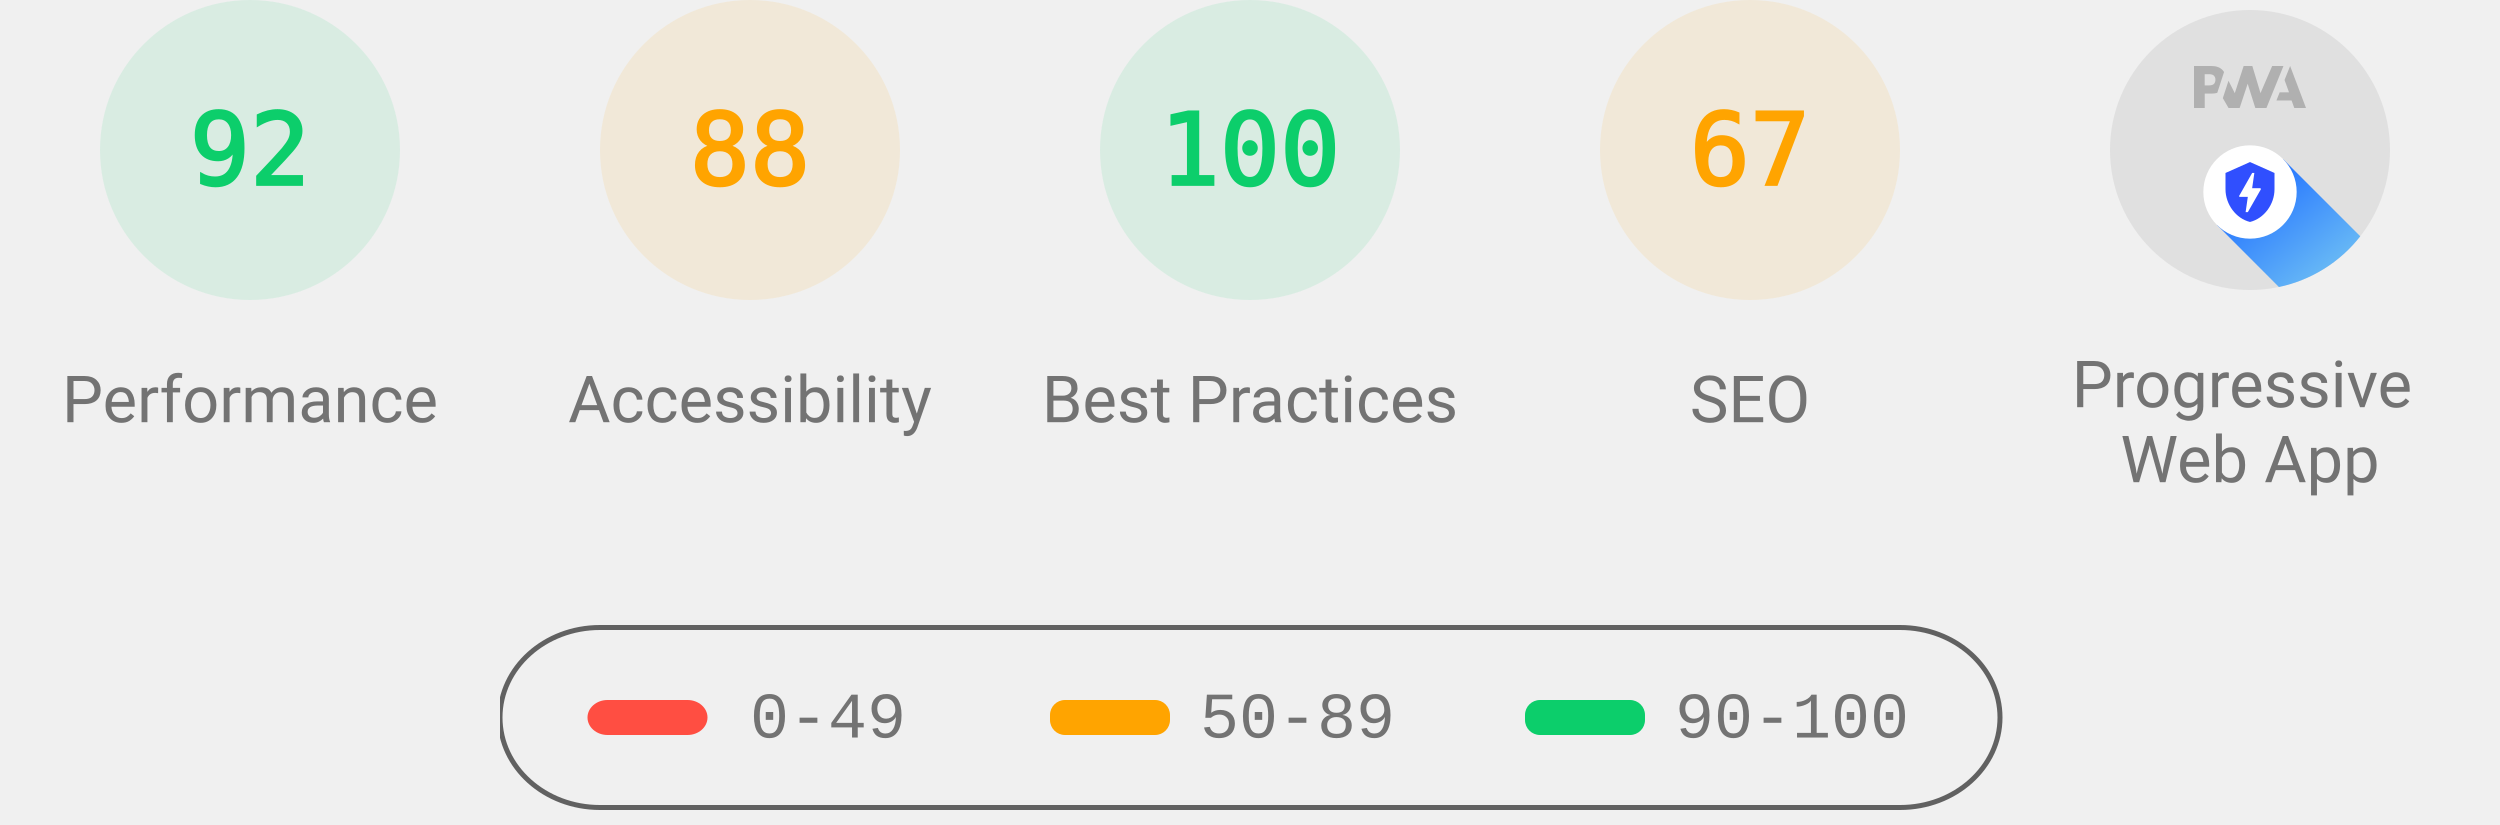
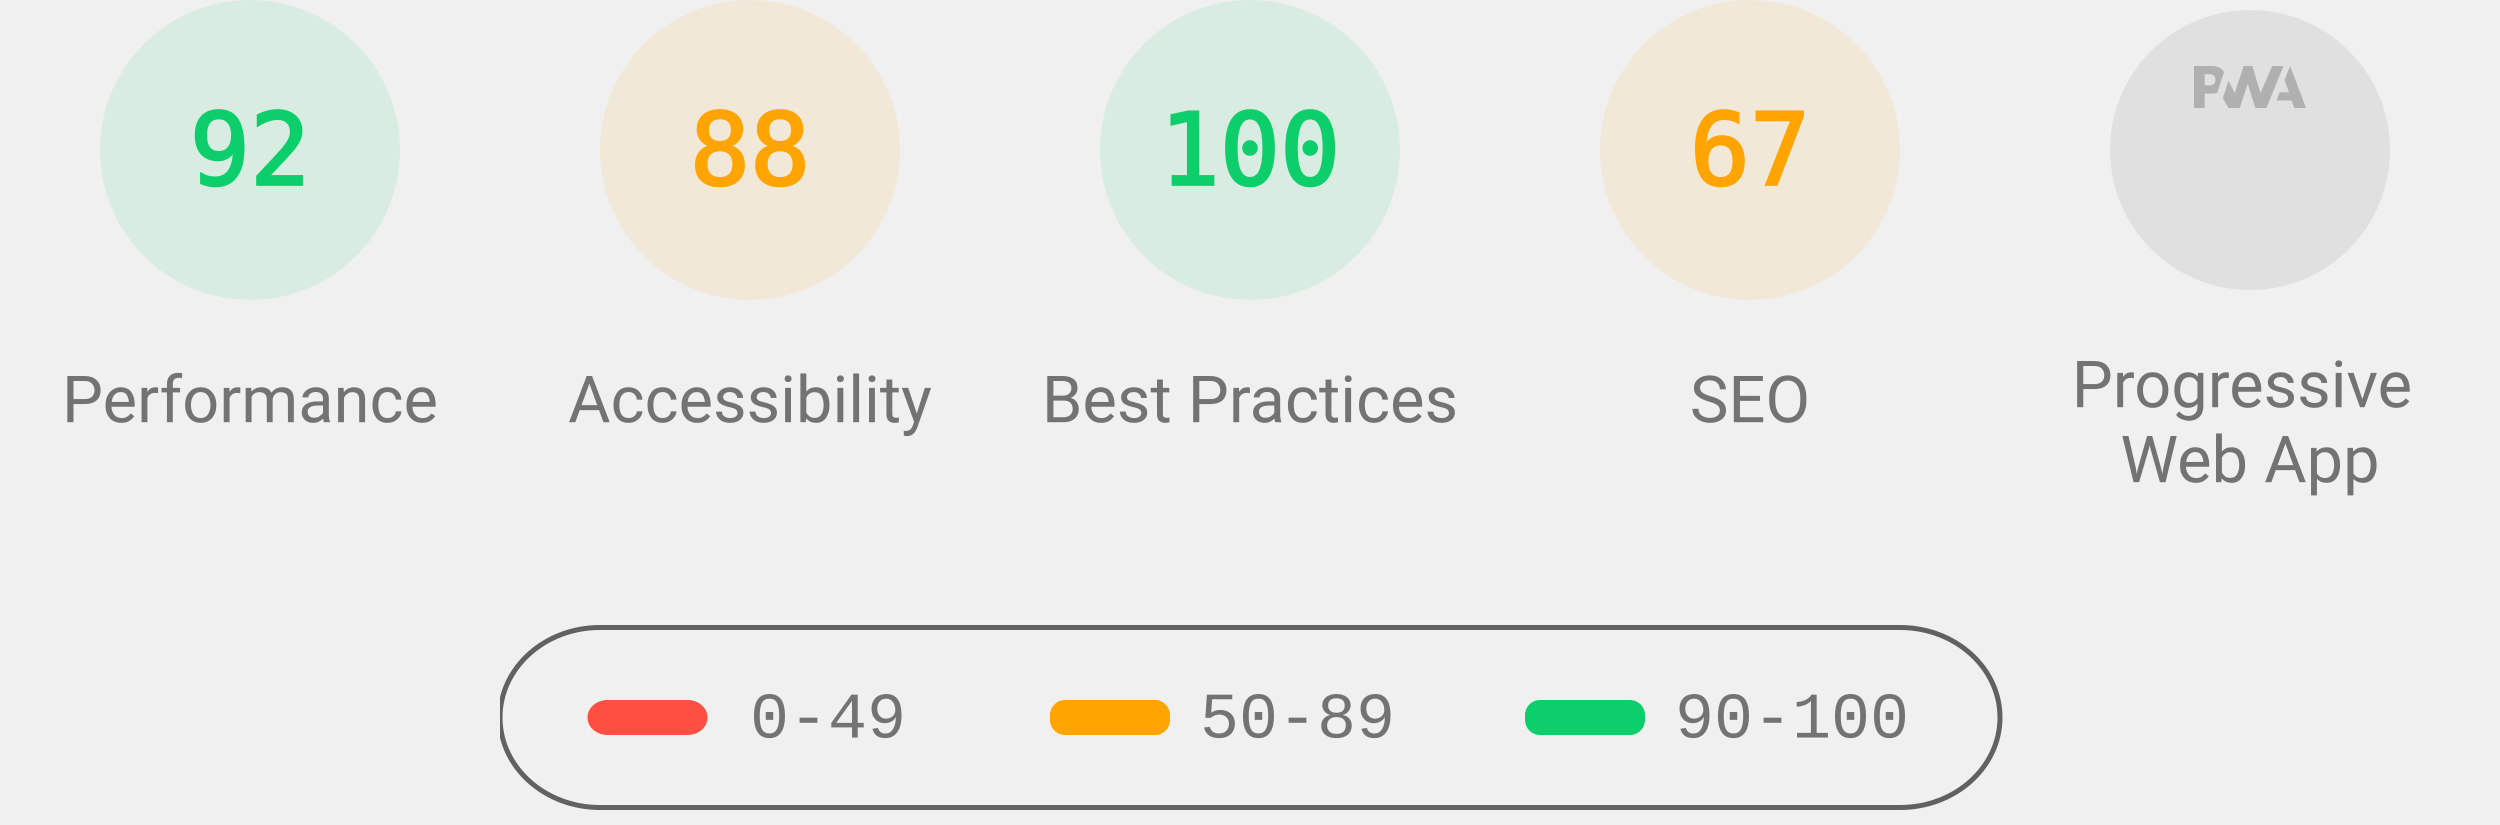
<svg xmlns="http://www.w3.org/2000/svg" class="theme--agnostic" fill="none" width="1000" height="330">
  <style>
			.gauge-base {
				opacity: 0.1
			}

			.gauge-arc {
				fill: none;
				animation-delay: 250ms;
				stroke-linecap: round;
				transform: rotate(-90deg);
				transform-origin: 100px 60px;
				animation: load-gauge 1s ease forwards
			}

			.guage-text {
				font-size: 40px;
				font-family: monospace;
				text-align: center
			}

			.guage-red {
				color: #ff4e42;
				fill: #ff4e42;
				stroke: #ff4e42
			}
			.guage-orange {
				color: #ffa400;
				fill: #ffa400;
				stroke: #ffa400
			}
			.guage-green {
				color: #0cce6b;
				fill: #0cce6b;
				stroke: #0cce6b
			}
			.theme--agnostic .guage-undefined {
				color: #5c5c5c;
				fill: #5c5c5c;
				stroke: #5c5c5c
			}
			.theme--light .guage-undefined {
				color: #1e1e1e;
				fill: #1e1e1e;
				stroke: #1e1e1e
			}
			.theme--dark .guage-undefined {
				color: #f5f5f5;
				fill: #f5f5f5;
				stroke: #f5f5f5
			}

			.guage-title {
				stroke: none;
				font-size: 26px;
				line-height: 26px;
				font-family: Roboto, Halvetica, Arial, sans-serif
			}
			.metric.guage-title {
				font-family: 'Courier New', Courier, monospace
			}
			.theme--agnostic .guage-title {
				color: #737373;
				fill: #737373
			}
			.theme--light .guage-title {
				color: #212121;
				fill: #212121
			}
			.theme--dark .guage-title {
				color: #f5f5f5;
				fill: #f5f5f5
			}

			@keyframes load-gauge {
				from {
					stroke-dasharray: 0 352.858
				}
			}
			.lh-gauge--pwa__disc {
				fill: #e0e0e0
			}
			.lh-gauge--pwa__logo {
				position: relative;
				fill: #b0b0b0
			}
			.lh-gauge--pwa__invisible {
				display: none
			}
			.lh-gauge--pwa__visible {
				display: inline
			}
			.guage-invisible {
				display: none
			}
			.lh-gauge--pwa__logo--primary-color {
				fill: #304ffe
			}
			.theme--agnostic .lh-gauge--pwa__logo--secondary-color {
				fill: #787878
			}
			.theme--light .lh-gauge--pwa__logo--secondary-color {
				fill: #3d3d3d
			}
			.theme--dark .lh-gauge--pwa__logo--secondary-color {
				fill: #d8b6b6
			}
			.theme--light #svg_2 {
				stroke: #00000022
			}
			.theme--agnostic #svg_2 {
				stroke: #616161
			}
			.theme--light #svg_2 {
				stroke: #00000022
			}
			.theme--dark #svg_2 {
				stroke: #f5f5f566
			}
		</style>
  <svg class="guage-div guage-perf guage-green" viewBox="0 0 200 200" width="200" height="200" x="0" y="0">
    <circle class="gauge-base" r="56" cx="100" cy="60" stroke-width="8" />
    <circle class="gauge-arc guage-arc-1" r="56" cx="100" cy="60" stroke-width="8" style="stroke-dasharray: 323.709, 351.858;" />
    <text class="guage-text" x="100px" y="60px" alignment-baseline="central" dominant-baseline="central" text-anchor="middle">92</text>
    <text class="guage-title" x="100px" y="160px" alignment-baseline="central" dominant-baseline="central" text-anchor="middle">Performance</text>
  </svg>,<svg class="guage-div guage-perf guage-orange" viewBox="0 0 200 200" width="200" height="200" x="200" y="0">
    <circle class="gauge-base" r="56" cx="100" cy="60" stroke-width="8" />
    <circle class="gauge-arc guage-arc-1" r="56" cx="100" cy="60" stroke-width="8" style="stroke-dasharray: 309.635, 351.858;" />
    <text class="guage-text" x="100px" y="60px" alignment-baseline="central" dominant-baseline="central" text-anchor="middle">88</text>
    <text class="guage-title" x="100px" y="160px" alignment-baseline="central" dominant-baseline="central" text-anchor="middle">Accessibility</text>
  </svg>,<svg class="guage-div guage-perf guage-green" viewBox="0 0 200 200" width="200" height="200" x="400" y="0">
    <circle class="gauge-base" r="56" cx="100" cy="60" stroke-width="8" />
    <circle class="gauge-arc guage-arc-1" r="56" cx="100" cy="60" stroke-width="8" style="stroke-dasharray: 351.858, 351.858;" />
    <text class="guage-text" x="100px" y="60px" alignment-baseline="central" dominant-baseline="central" text-anchor="middle">100</text>
    <text class="guage-title" x="100px" y="160px" alignment-baseline="central" dominant-baseline="central" text-anchor="middle">Best Practices</text>
  </svg>,<svg class="guage-div guage-perf guage-orange" viewBox="0 0 200 200" width="200" height="200" x="600" y="0">
    <circle class="gauge-base" r="56" cx="100" cy="60" stroke-width="8" />
    <circle class="gauge-arc guage-arc-1" r="56" cx="100" cy="60" stroke-width="8" style="stroke-dasharray: 235.745, 351.858;" />
    <text class="guage-text" x="100px" y="60px" alignment-baseline="central" dominant-baseline="central" text-anchor="middle">67</text>
    <text class="guage-title" x="100px" y="160px" alignment-baseline="central" dominant-baseline="central" text-anchor="middle">SEO</text>
  </svg>,<svg class="guage-div guage-pwa" viewBox="0 0 200 200" width="200" height="200" x="800" y="0">
    <svg viewBox="0 0 60 60" width="112" height="112" x="44" y="4">
      <defs>
        <linearGradient id="lh-gauge--pwa__check-circle__gradient-0" x1="50%" y1="0%" x2="50%" y2="100%">
          <stop stop-color="#00C852" offset="0%" />
          <stop stop-color="#009688" offset="100%" />
        </linearGradient>
        <linearGradient id="lh-gauge--pwa__installable__shadow-gradient-0" x1="76.056%" x2="24.111%" y1="82.995%" y2="24.735%">
          <stop stop-color="#A5D6A7" offset="0%" />
          <stop stop-color="#80CBC4" offset="100%" />
        </linearGradient>
        <linearGradient id="lh-gauge--pwa__fast-reliable__shadow-gradient-0" x1="76.056%" y1="82.995%" x2="25.678%" y2="26.493%">
          <stop stop-color="#64B5F6" offset="0%" />
          <stop stop-color="#2979FF" offset="100%" />
        </linearGradient>
        <g id="lh-gauge--pwa__fast-reliable-badge-0">
          <circle fill="#FFFFFF" cx="10" cy="10" r="10" />
          <path fill="#304FFE" d="M10 3.58l5.25 2.34v3.5c0 3.23-2.24 6.26-5.25 7-3.01-.74-5.25-3.77-5.25-7v-3.5L10 3.58zm-.47 10.74l2.76-4.83.03-.07c.04-.08 0-.24-.22-.24h-1.64l.47-3.26h-.47l-2.7 4.77c-.02.01.05-.1-.04.05-.09.16-.1.31.18.31h1.63l-.47 3.27h.47z" />
        </g>
        <g id="lh-gauge--pwa__installable-badge-0">
          <circle fill="#FFFFFF" cx="10" cy="10" r="10" />
          <path fill="#009688" d="M10 4.167A5.835 5.835 0 0 0 4.167 10 5.835 5.835 0 0 0 10 15.833 5.835 5.835 0 0 0 15.833 10 5.835 5.835 0 0 0 10 4.167zm2.917 6.416h-2.334v2.334H9.417v-2.334H7.083V9.417h2.334V7.083h1.166v2.334h2.334v1.166z" />
        </g>
      </defs>
      <g stroke="none" fill-rule="nonzero">
        <circle class="lh-gauge--pwa__disc" cx="30" cy="30" r="30" />
        <g class="lh-gauge--pwa__logo">
          <path d="M35.66 19.39l.7-1.75h2L37.4 15 38.6 12l3.4 9h-2.51l-.58-1.61z" />
          <path d="M33.52 21l3.65-9h-2.42l-2.5 5.82L30.5 12h-1.86l-1.9 5.82-1.35-2.65-1.21 3.72L25.4 21h2.38l1.72-5.2 1.64 5.2z" />
          <path fill-rule="nonzero" d="M20.3 17.91h1.48c.45 0 .85-.05 1.2-.15l.39-1.18 1.07-3.3a2.64 2.64 0 0 0-.28-.37c-.55-.6-1.36-.91-2.42-.91H18v9h2.3V17.9zm1.96-3.84c.22.22.33.5.33.87 0 .36-.1.65-.29.87-.2.23-.59.35-1.15.35h-.86v-2.41h.87c.52 0 .89.1 1.1.32z" />
        </g>
        <rect class="lh-gauge--pwa__component lh-gauge--pwa__na-line lh-gauge--pwa__invisible" fill="#FFFFFF" x="20" y="32" width="20" height="4" rx="2" />
-         <g class="lh-gauge--pwa__component lh-gauge--pwa__fast-reliable-badge lh-gauge--pwa__visible" transform="translate(20, 29)">
+         <g class="lh-gauge--pwa__component lh-gauge--pwa__fast-reliable-badge lh-gauge--pwa__invisible" transform="translate(20, 29)">
          <path fill="url(#lh-gauge--pwa__fast-reliable__shadow-gradient-0)" d="M33.63 19.49A30 30 0 0 1 16.2 30.36L3 17.14 17.14 3l16.49 16.49z" />
          <use href="#lh-gauge--pwa__fast-reliable-badge-0" />
        </g>
        <g class="lh-gauge--pwa__component lh-gauge--pwa__installable-badge lh-gauge--pwa__invisible" transform="translate(20, 29)">
          <path fill="url(#lh-gauge--pwa__installable__shadow-gradient-0)" d="M33.629 19.487c-4.272 5.453-10.391 9.39-17.415 10.869L3 17.142 17.142 3 33.63 19.487z" />
          <use href="#lh-gauge--pwa__installable-badge-0" />
        </g>
        <g class="lh-gauge--pwa__component lh-gauge--pwa__fast-reliable-installable-badges lh-gauge--pwa__invisible">
          <g transform="translate(8, 29)">
            <path fill="url(#lh-gauge--pwa__fast-reliable__shadow-gradient-0)" d="M16.321 30.463L3 17.143 17.142 3l22.365 22.365A29.864 29.864 0 0 1 22 31c-1.942 0-3.84-.184-5.679-.537z" />
            <use href="#lh-gauge--pwa__fast-reliable-badge-0" />
          </g>
          <g transform="translate(32, 29)">
            <path fill="url(#lh-gauge--pwa__installable__shadow-gradient-0)" d="M25.982 11.84a30.107 30.107 0 0 1-13.08 15.203L3 17.143 17.142 3l8.84 8.84z" />
            <use href="#lh-gauge--pwa__installable-badge-0" />
          </g>
        </g>
        <g class="lh-gauge--pwa__component lh-gauge--pwa__check-circle lh-gauge--pwa__invisible" transform="translate(18, 28)">
          <circle fill="#FFFFFF" cx="12" cy="12" r="12" />
          <path fill="url(#lh-gauge--pwa__check-circle__gradient-0)" d="M12 2a10 10 0 1 0 0 20 10 10 0 0 0 0-20zm-2 15l-5-5 1.41-1.41L10 14.17l7.59-7.59L19 8l-9 9z" />
        </g>
      </g>
    </svg>
    <text class="guage-title" y="160px" alignment-baseline="central" dominant-baseline="central" text-anchor="middle">
      <tspan x="100px" dy="-6px">Progressive</tspan>
      <tspan x="100px" dy="30px">Web App</tspan>
    </text>
  </svg>
  <svg width="604" height="76" x="200" y="250">
    <g>
      <rect fill="none" id="canvas_background" height="80" width="604" y="-1" x="-1" />
      <g display="none" overflow="visible" y="0" x="0" height="100%" width="100%" id="canvasGrid">
        <rect fill="url(#gridpattern)" stroke-width="0" y="0" x="0" height="100%" width="100%" />
      </g>
    </g>
    <g>
      <rect fill-opacity="0" stroke-width="2" rx="40" id="svg_2" height="72" width="600" y="1" x="0" fill="#000000" />
      <rect stroke="#000" rx="8" id="svg_3" height="14" width="48" y="30" x="35" stroke-opacity="null" stroke-width="0" fill="#ff4e42" />
      <rect stroke="#000" rx="6" id="svg_4" height="14" width="48" y="30" x="220" stroke-opacity="null" stroke-width="0" fill="#ffa400" />
      <rect stroke="#000" rx="6" id="svg_5" height="14" width="48" y="30" x="410" stroke-opacity="null" stroke-width="0" fill="#0cce6b" />
      <text class="metric guage-title" xml:space="preserve" text-anchor="start" font-size="26" id="svg_6" y="45" x="100" stroke-opacity="null" stroke-width="0" stroke="#000">0-49</text>
      <text class="metric guage-title" xml:space="preserve" text-anchor="start" font-size="26" id="svg_7" y="45" x="280" stroke-opacity="null" stroke-width="0" stroke="#000">50-89</text>
      <text class="metric guage-title" xml:space="preserve" text-anchor="start" font-size="26" id="svg_8" y="45" x="470" stroke-opacity="null" stroke-width="0" stroke="#000">90-100</text>
    </g>
  </svg>
</svg>
